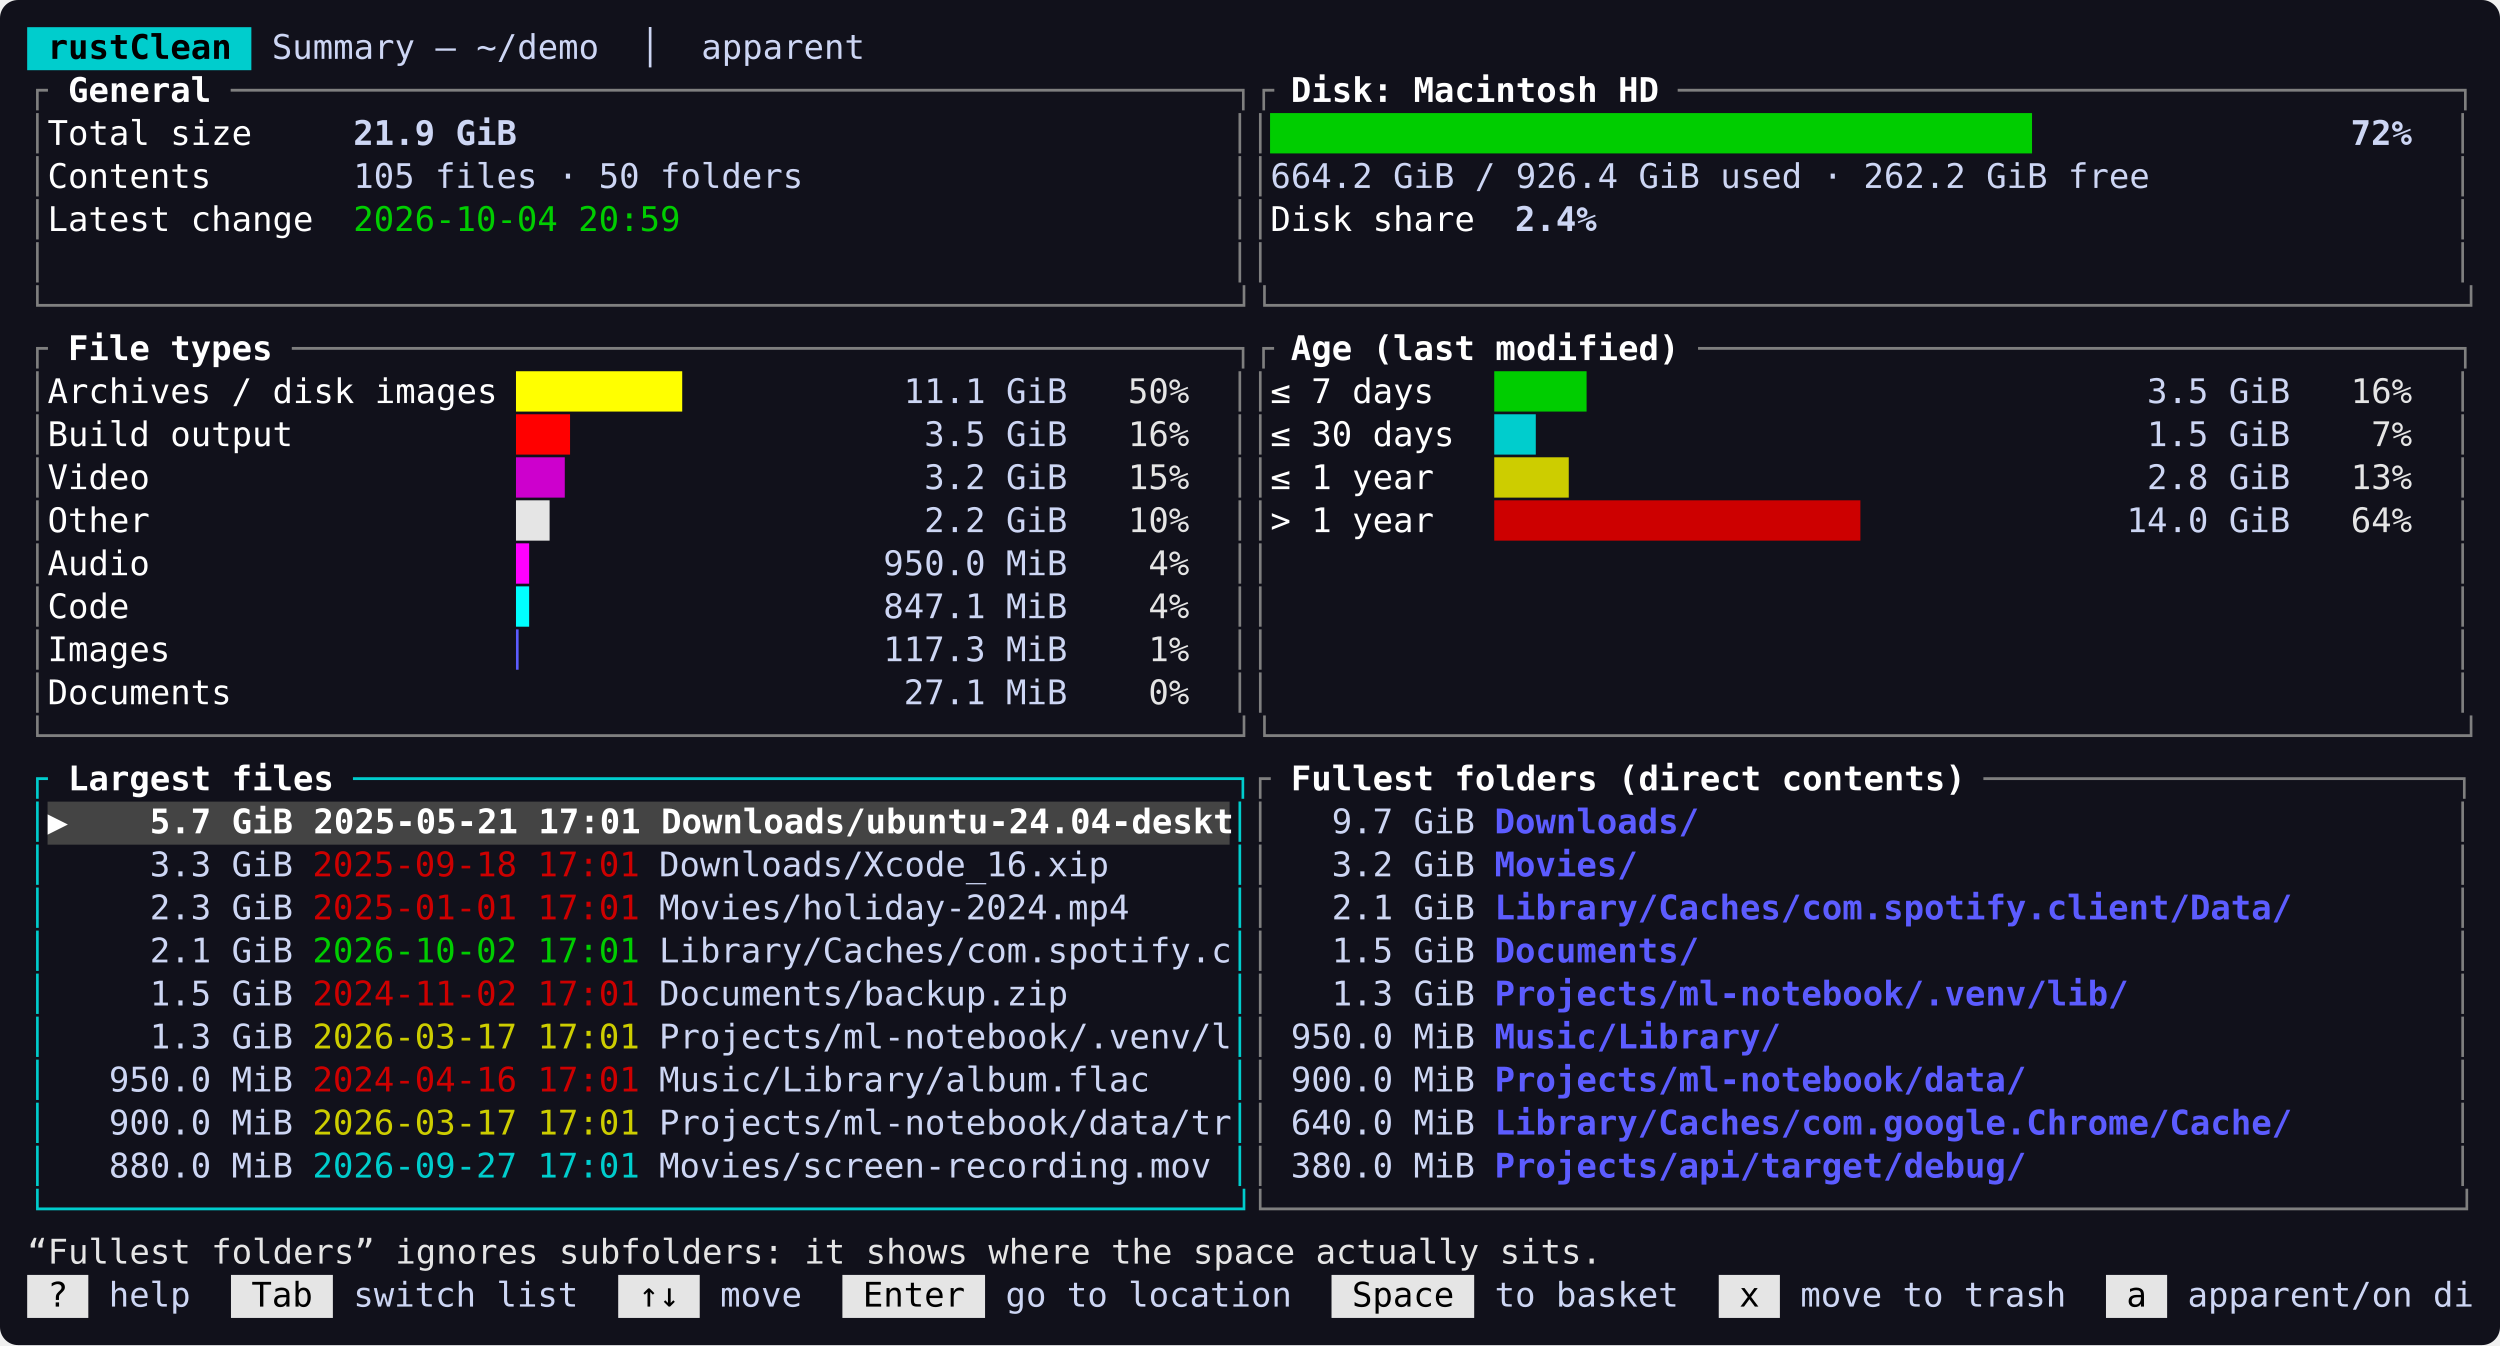
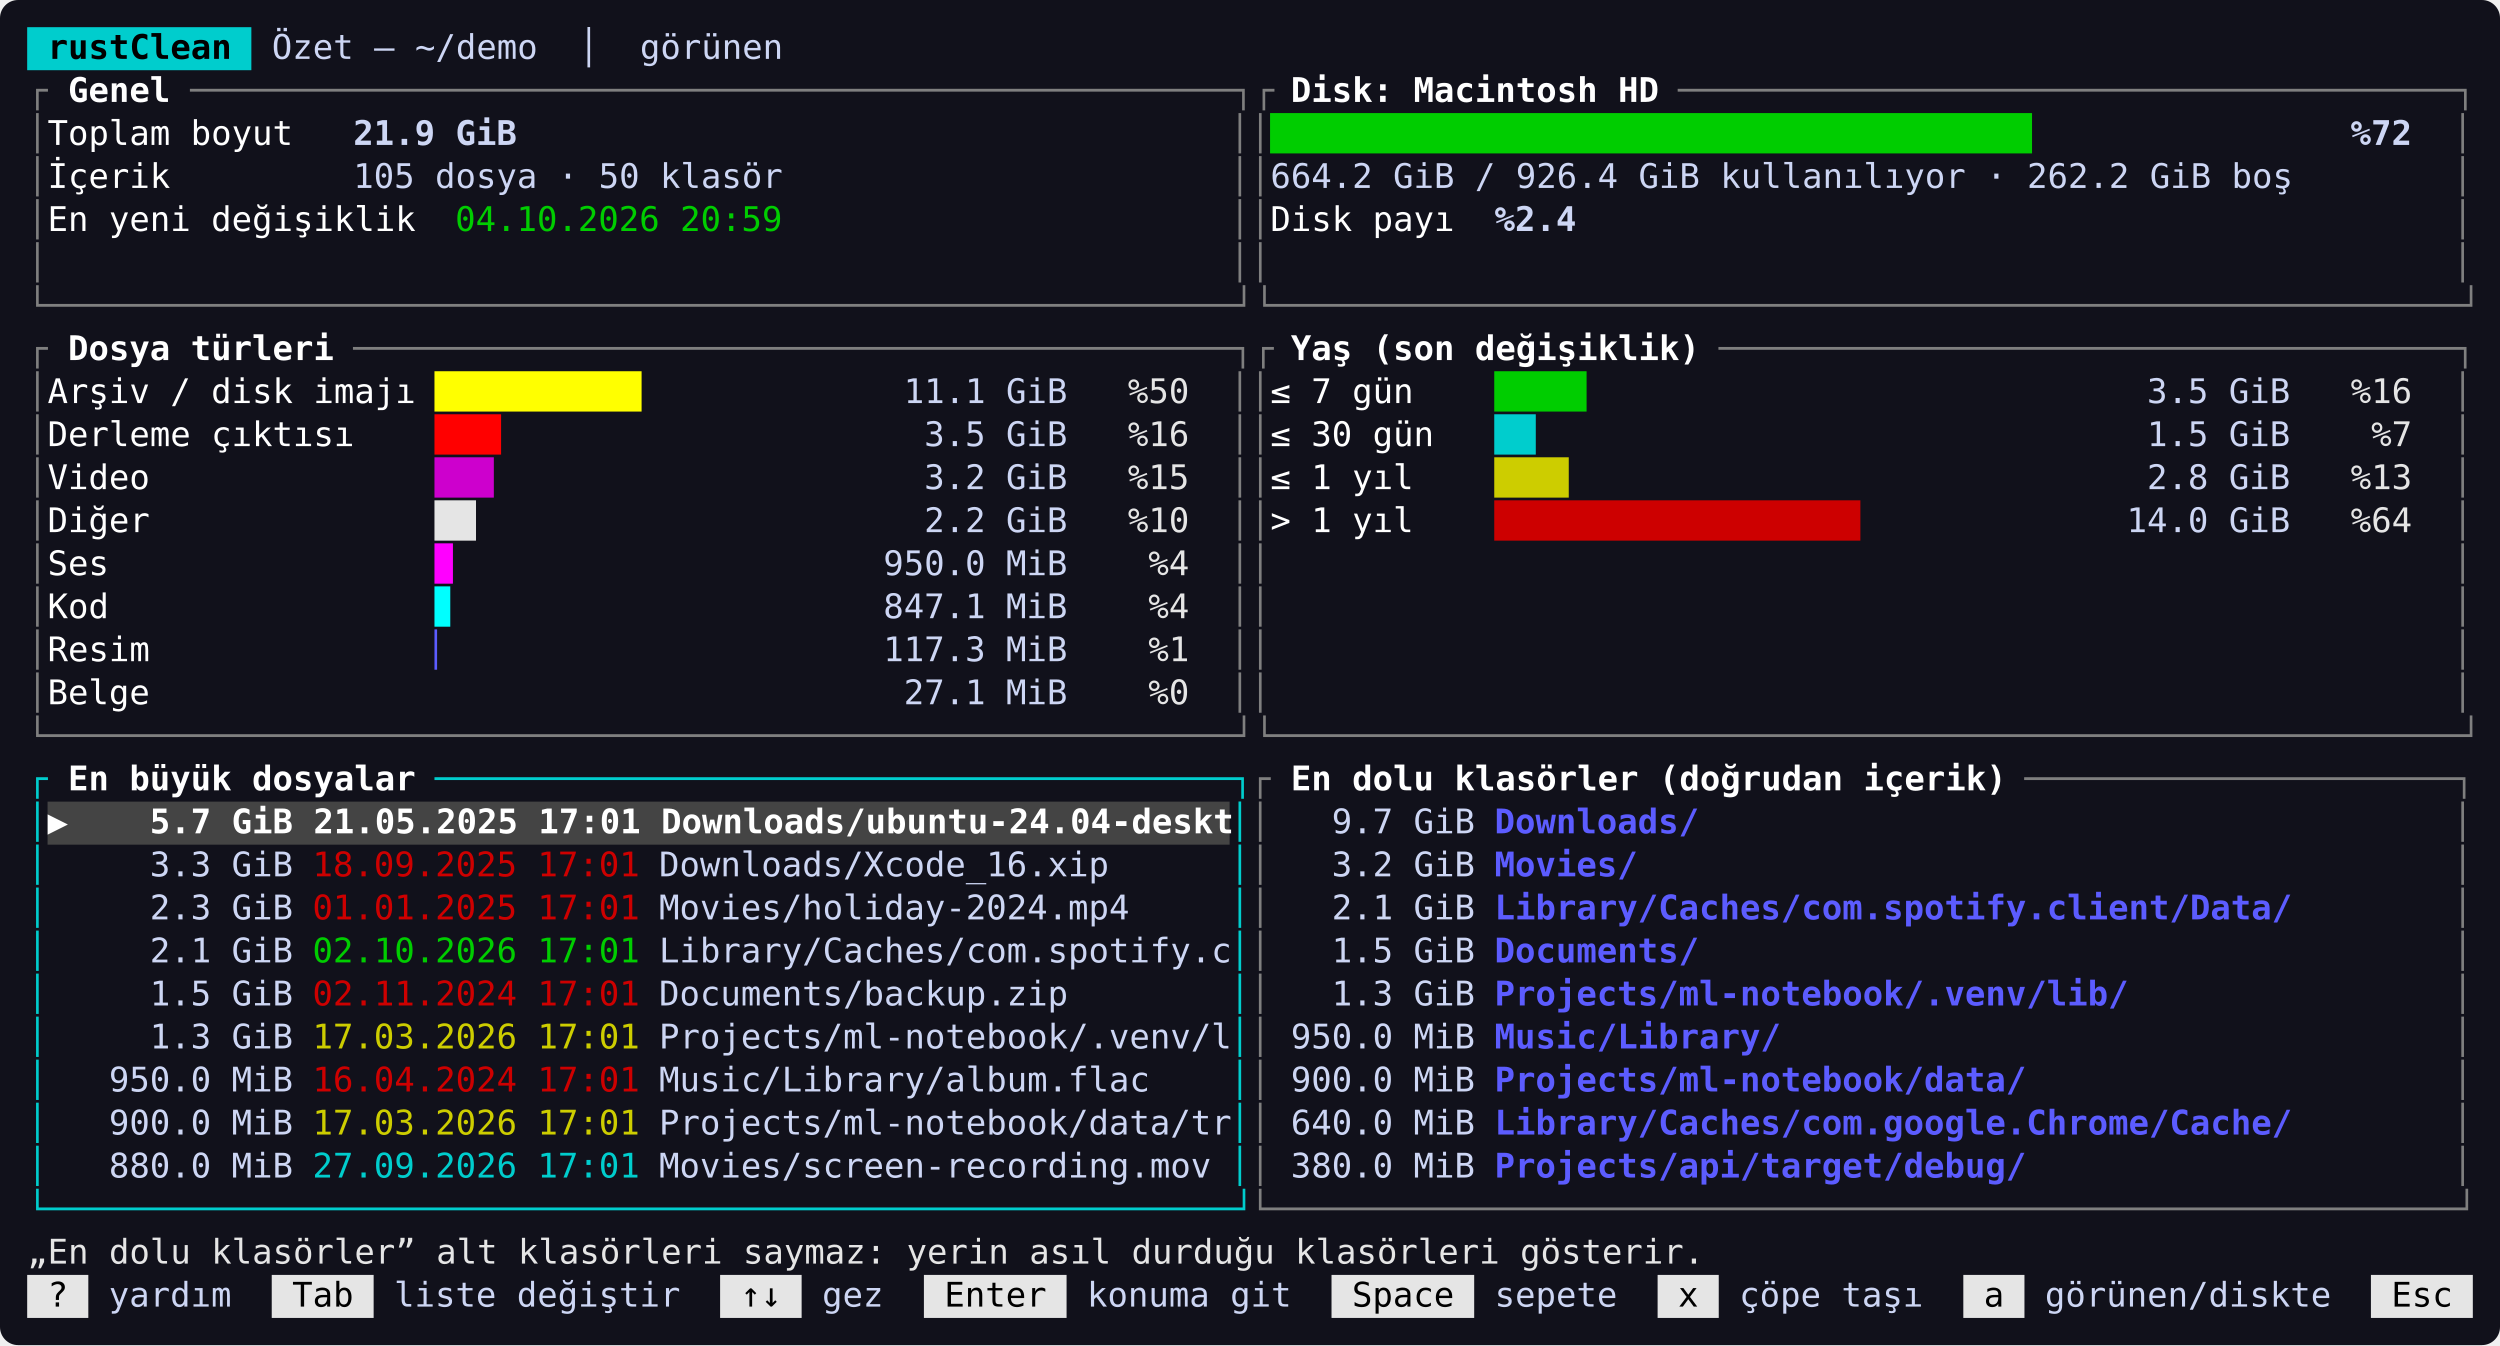
<svg xmlns="http://www.w3.org/2000/svg" width="1104" height="594" viewBox="0 0 1104 594">
  <rect width="100%" height="100%" rx="8" fill="#11111b" />
  <g transform="translate(12,12)" font-family="SFMono-Regular,Menlo,Consolas,monospace" font-size="15">
    <rect x="0.0" y="0.0" width="99.0" height="19.0" fill="#00cdcd" />
    <text x="0.0" y="14.0" fill="#000000" font-weight="bold" xml:space="preserve" textLength="99.0" lengthAdjust="spacingAndGlyphs"> rustClean </text>
-     <text x="99.0" y="14.0" fill="#cdd6f4" xml:space="preserve" textLength="981.0" lengthAdjust="spacingAndGlyphs"> Summary — ~/demo  │  apparent                                                                               </text>
+     <text x="99.0" y="14.0" fill="#cdd6f4" xml:space="preserve" textLength="981.0" lengthAdjust="spacingAndGlyphs"> Özet — ~/demo  │  görünen                                                                                   </text>
    <text x="0.0" y="33.0" fill="#7f7f7f" xml:space="preserve" textLength="9.0" lengthAdjust="spacingAndGlyphs">┌</text>
-     <text x="9.0" y="33.0" fill="#ffffff" font-weight="bold" xml:space="preserve" textLength="81.0" lengthAdjust="spacingAndGlyphs"> General </text>
-     <text x="90.0" y="33.0" fill="#7f7f7f" xml:space="preserve" textLength="459.0" lengthAdjust="spacingAndGlyphs">─────────────────────────────────────────────────┐┌</text>
+     <text x="9.0" y="33.0" fill="#ffffff" font-weight="bold" xml:space="preserve" textLength="63.0" lengthAdjust="spacingAndGlyphs"> Genel </text>
+     <text x="72.0" y="33.0" fill="#7f7f7f" xml:space="preserve" textLength="477.0" lengthAdjust="spacingAndGlyphs">───────────────────────────────────────────────────┐┌</text>
    <text x="549.0" y="33.0" fill="#ffffff" font-weight="bold" xml:space="preserve" textLength="180.0" lengthAdjust="spacingAndGlyphs"> Disk: Macintosh HD </text>
    <text x="729.0" y="33.0" fill="#7f7f7f" xml:space="preserve" textLength="351.0" lengthAdjust="spacingAndGlyphs">──────────────────────────────────────┐</text>
    <text x="0.0" y="52.0" fill="#7f7f7f" xml:space="preserve" textLength="9.0" lengthAdjust="spacingAndGlyphs">│</text>
-     <text x="9.0" y="52.0" fill="#ffffff" xml:space="preserve" textLength="135.0" lengthAdjust="spacingAndGlyphs">Total size     </text>
+     <text x="9.0" y="52.0" fill="#ffffff" xml:space="preserve" textLength="135.0" lengthAdjust="spacingAndGlyphs">Toplam boyut   </text>
    <text x="144.0" y="52.0" fill="#cdd6f4" font-weight="bold" xml:space="preserve" textLength="72.0" lengthAdjust="spacingAndGlyphs">21.9 GiB</text>
    <text x="531.0" y="52.0" fill="#7f7f7f" xml:space="preserve" textLength="18.0" lengthAdjust="spacingAndGlyphs">││</text>
    <text x="549.0" y="52.0" fill="#00cd00" xml:space="preserve" textLength="468.0" lengthAdjust="spacingAndGlyphs">█████████████████████████████████████▎              </text>
-     <text x="1017.0" y="52.0" fill="#cdd6f4" font-weight="bold" xml:space="preserve" textLength="36.0" lengthAdjust="spacingAndGlyphs"> 72%</text>
+     <text x="1017.0" y="52.0" fill="#cdd6f4" font-weight="bold" xml:space="preserve" textLength="36.0" lengthAdjust="spacingAndGlyphs"> %72</text>
    <text x="1071.0" y="52.0" fill="#7f7f7f" xml:space="preserve" textLength="9.0" lengthAdjust="spacingAndGlyphs">│</text>
    <text x="0.0" y="71.0" fill="#7f7f7f" xml:space="preserve" textLength="9.0" lengthAdjust="spacingAndGlyphs">│</text>
-     <text x="9.0" y="71.0" fill="#ffffff" xml:space="preserve" textLength="135.0" lengthAdjust="spacingAndGlyphs">Contents       </text>
-     <text x="144.0" y="71.0" fill="#cdd6f4" xml:space="preserve" textLength="387.0" lengthAdjust="spacingAndGlyphs">105 files · 50 folders                     </text>
+     <text x="9.0" y="71.0" fill="#ffffff" xml:space="preserve" textLength="135.0" lengthAdjust="spacingAndGlyphs">İçerik         </text>
+     <text x="144.0" y="71.0" fill="#cdd6f4" xml:space="preserve" textLength="387.0" lengthAdjust="spacingAndGlyphs">105 dosya · 50 klasör                      </text>
    <text x="531.0" y="71.0" fill="#7f7f7f" xml:space="preserve" textLength="18.0" lengthAdjust="spacingAndGlyphs">││</text>
-     <text x="549.0" y="71.0" fill="#cdd6f4" xml:space="preserve" textLength="522.0" lengthAdjust="spacingAndGlyphs">664.2 GiB / 926.4 GiB used · 262.2 GiB free               </text>
+     <text x="549.0" y="71.0" fill="#cdd6f4" xml:space="preserve" textLength="522.0" lengthAdjust="spacingAndGlyphs">664.2 GiB / 926.4 GiB kullanılıyor · 262.2 GiB boş        </text>
    <text x="1071.0" y="71.0" fill="#7f7f7f" xml:space="preserve" textLength="9.0" lengthAdjust="spacingAndGlyphs">│</text>
    <text x="0.0" y="90.0" fill="#7f7f7f" xml:space="preserve" textLength="9.0" lengthAdjust="spacingAndGlyphs">│</text>
-     <text x="9.0" y="90.0" fill="#ffffff" xml:space="preserve" textLength="135.0" lengthAdjust="spacingAndGlyphs">Latest change  </text>
-     <text x="144.0" y="90.0" fill="#00cd00" xml:space="preserve" textLength="144.0" lengthAdjust="spacingAndGlyphs">2026-10-04 20:59</text>
+     <text x="9.0" y="90.0" fill="#ffffff" xml:space="preserve" textLength="180.0" lengthAdjust="spacingAndGlyphs">En yeni değişiklik  </text>
+     <text x="189.0" y="90.0" fill="#00cd00" xml:space="preserve" textLength="144.0" lengthAdjust="spacingAndGlyphs">04.10.2026 20:59</text>
    <text x="531.0" y="90.0" fill="#7f7f7f" xml:space="preserve" textLength="18.0" lengthAdjust="spacingAndGlyphs">││</text>
-     <text x="549.0" y="90.0" fill="#ffffff" xml:space="preserve" textLength="108.0" lengthAdjust="spacingAndGlyphs">Disk share  </text>
-     <text x="657.0" y="90.0" fill="#cdd6f4" font-weight="bold" xml:space="preserve" textLength="36.0" lengthAdjust="spacingAndGlyphs">2.4%</text>
+     <text x="549.0" y="90.0" fill="#ffffff" xml:space="preserve" textLength="99.0" lengthAdjust="spacingAndGlyphs">Disk payı  </text>
+     <text x="648.0" y="90.0" fill="#cdd6f4" font-weight="bold" xml:space="preserve" textLength="36.0" lengthAdjust="spacingAndGlyphs">%2.4</text>
    <text x="1071.0" y="90.0" fill="#7f7f7f" xml:space="preserve" textLength="9.0" lengthAdjust="spacingAndGlyphs">│</text>
    <text x="0.0" y="109.0" fill="#7f7f7f" xml:space="preserve" textLength="9.0" lengthAdjust="spacingAndGlyphs">│</text>
    <text x="531.0" y="109.0" fill="#7f7f7f" xml:space="preserve" textLength="18.0" lengthAdjust="spacingAndGlyphs">││</text>
    <text x="1071.0" y="109.0" fill="#7f7f7f" xml:space="preserve" textLength="9.0" lengthAdjust="spacingAndGlyphs">│</text>
    <text x="0.0" y="128.0" fill="#7f7f7f" xml:space="preserve" textLength="1080.0" lengthAdjust="spacingAndGlyphs">└──────────────────────────────────────────────────────────┘└──────────────────────────────────────────────────────────┘</text>
    <text x="0.0" y="147.0" fill="#7f7f7f" xml:space="preserve" textLength="9.0" lengthAdjust="spacingAndGlyphs">┌</text>
-     <text x="9.0" y="147.0" fill="#ffffff" font-weight="bold" xml:space="preserve" textLength="108.0" lengthAdjust="spacingAndGlyphs"> File types </text>
-     <text x="117.0" y="147.0" fill="#7f7f7f" xml:space="preserve" textLength="432.0" lengthAdjust="spacingAndGlyphs">──────────────────────────────────────────────┐┌</text>
-     <text x="549.0" y="147.0" fill="#ffffff" font-weight="bold" xml:space="preserve" textLength="189.0" lengthAdjust="spacingAndGlyphs"> Age (last modified) </text>
-     <text x="738.0" y="147.0" fill="#7f7f7f" xml:space="preserve" textLength="342.0" lengthAdjust="spacingAndGlyphs">─────────────────────────────────────┐</text>
+     <text x="9.0" y="147.0" fill="#ffffff" font-weight="bold" xml:space="preserve" textLength="135.0" lengthAdjust="spacingAndGlyphs"> Dosya türleri </text>
+     <text x="144.0" y="147.0" fill="#7f7f7f" xml:space="preserve" textLength="405.0" lengthAdjust="spacingAndGlyphs">───────────────────────────────────────────┐┌</text>
+     <text x="549.0" y="147.0" fill="#ffffff" font-weight="bold" xml:space="preserve" textLength="198.0" lengthAdjust="spacingAndGlyphs"> Yaş (son değişiklik) </text>
+     <text x="747.0" y="147.0" fill="#7f7f7f" xml:space="preserve" textLength="333.0" lengthAdjust="spacingAndGlyphs">────────────────────────────────────┐</text>
    <text x="0.0" y="166.0" fill="#7f7f7f" xml:space="preserve" textLength="9.0" lengthAdjust="spacingAndGlyphs">│</text>
-     <text x="9.0" y="166.0" fill="#ffffff" xml:space="preserve" textLength="207.0" lengthAdjust="spacingAndGlyphs">Archives / disk images </text>
-     <text x="216.0" y="166.0" fill="#ffff00" xml:space="preserve" textLength="144.0" lengthAdjust="spacingAndGlyphs">████████▏       </text>
+     <text x="9.0" y="166.0" fill="#ffffff" xml:space="preserve" textLength="171.0" lengthAdjust="spacingAndGlyphs">Arşiv / disk imajı </text>
+     <text x="180.0" y="166.0" fill="#ffff00" xml:space="preserve" textLength="180.0" lengthAdjust="spacingAndGlyphs">██████████▏         </text>
    <text x="360.0" y="166.0" fill="#cdd6f4" xml:space="preserve" textLength="99.0" lengthAdjust="spacingAndGlyphs">   11.1 GiB</text>
-     <text x="459.0" y="166.0" fill="#e5e5e5" xml:space="preserve" textLength="54.0" lengthAdjust="spacingAndGlyphs">   50%</text>
+     <text x="459.0" y="166.0" fill="#e5e5e5" xml:space="preserve" textLength="54.0" lengthAdjust="spacingAndGlyphs">   %50</text>
    <text x="531.0" y="166.0" fill="#7f7f7f" xml:space="preserve" textLength="18.0" lengthAdjust="spacingAndGlyphs">││</text>
-     <text x="549.0" y="166.0" fill="#ffffff" xml:space="preserve" textLength="99.0" lengthAdjust="spacingAndGlyphs">≤ 7 days   </text>
+     <text x="549.0" y="166.0" fill="#ffffff" xml:space="preserve" textLength="99.0" lengthAdjust="spacingAndGlyphs">≤ 7 gün    </text>
    <text x="648.0" y="166.0" fill="#00cd00" xml:space="preserve" textLength="252.0" lengthAdjust="spacingAndGlyphs">████▌                       </text>
    <text x="900.0" y="166.0" fill="#cdd6f4" xml:space="preserve" textLength="99.0" lengthAdjust="spacingAndGlyphs">    3.5 GiB</text>
-     <text x="999.0" y="166.0" fill="#e5e5e5" xml:space="preserve" textLength="54.0" lengthAdjust="spacingAndGlyphs">   16%</text>
+     <text x="999.0" y="166.0" fill="#e5e5e5" xml:space="preserve" textLength="54.0" lengthAdjust="spacingAndGlyphs">   %16</text>
    <text x="1071.0" y="166.0" fill="#7f7f7f" xml:space="preserve" textLength="9.0" lengthAdjust="spacingAndGlyphs">│</text>
    <text x="0.0" y="185.0" fill="#7f7f7f" xml:space="preserve" textLength="9.0" lengthAdjust="spacingAndGlyphs">│</text>
-     <text x="9.0" y="185.0" fill="#ffffff" xml:space="preserve" textLength="207.0" lengthAdjust="spacingAndGlyphs">Build output           </text>
-     <text x="216.0" y="185.0" fill="#ff0000" xml:space="preserve" textLength="144.0" lengthAdjust="spacingAndGlyphs">██▋             </text>
+     <text x="9.0" y="185.0" fill="#ffffff" xml:space="preserve" textLength="171.0" lengthAdjust="spacingAndGlyphs">Derleme çıktısı    </text>
+     <text x="180.0" y="185.0" fill="#ff0000" xml:space="preserve" textLength="180.0" lengthAdjust="spacingAndGlyphs">███▎                </text>
    <text x="360.0" y="185.0" fill="#cdd6f4" xml:space="preserve" textLength="99.0" lengthAdjust="spacingAndGlyphs">    3.5 GiB</text>
-     <text x="459.0" y="185.0" fill="#e5e5e5" xml:space="preserve" textLength="54.0" lengthAdjust="spacingAndGlyphs">   16%</text>
+     <text x="459.0" y="185.0" fill="#e5e5e5" xml:space="preserve" textLength="54.0" lengthAdjust="spacingAndGlyphs">   %16</text>
    <text x="531.0" y="185.0" fill="#7f7f7f" xml:space="preserve" textLength="18.0" lengthAdjust="spacingAndGlyphs">││</text>
-     <text x="549.0" y="185.0" fill="#ffffff" xml:space="preserve" textLength="99.0" lengthAdjust="spacingAndGlyphs">≤ 30 days  </text>
+     <text x="549.0" y="185.0" fill="#ffffff" xml:space="preserve" textLength="99.0" lengthAdjust="spacingAndGlyphs">≤ 30 gün   </text>
    <text x="648.0" y="185.0" fill="#00cdcd" xml:space="preserve" textLength="252.0" lengthAdjust="spacingAndGlyphs">██                          </text>
    <text x="900.0" y="185.0" fill="#cdd6f4" xml:space="preserve" textLength="99.0" lengthAdjust="spacingAndGlyphs">    1.5 GiB</text>
-     <text x="999.0" y="185.0" fill="#e5e5e5" xml:space="preserve" textLength="54.0" lengthAdjust="spacingAndGlyphs">    7%</text>
+     <text x="999.0" y="185.0" fill="#e5e5e5" xml:space="preserve" textLength="54.0" lengthAdjust="spacingAndGlyphs">    %7</text>
    <text x="1071.0" y="185.0" fill="#7f7f7f" xml:space="preserve" textLength="9.0" lengthAdjust="spacingAndGlyphs">│</text>
    <text x="0.0" y="204.0" fill="#7f7f7f" xml:space="preserve" textLength="9.0" lengthAdjust="spacingAndGlyphs">│</text>
-     <text x="9.0" y="204.0" fill="#ffffff" xml:space="preserve" textLength="207.0" lengthAdjust="spacingAndGlyphs">Video                  </text>
-     <text x="216.0" y="204.0" fill="#cd00cd" xml:space="preserve" textLength="144.0" lengthAdjust="spacingAndGlyphs">██▍             </text>
+     <text x="9.0" y="204.0" fill="#ffffff" xml:space="preserve" textLength="171.0" lengthAdjust="spacingAndGlyphs">Video              </text>
+     <text x="180.0" y="204.0" fill="#cd00cd" xml:space="preserve" textLength="180.0" lengthAdjust="spacingAndGlyphs">██▉                 </text>
    <text x="360.0" y="204.0" fill="#cdd6f4" xml:space="preserve" textLength="99.0" lengthAdjust="spacingAndGlyphs">    3.2 GiB</text>
-     <text x="459.0" y="204.0" fill="#e5e5e5" xml:space="preserve" textLength="54.0" lengthAdjust="spacingAndGlyphs">   15%</text>
+     <text x="459.0" y="204.0" fill="#e5e5e5" xml:space="preserve" textLength="54.0" lengthAdjust="spacingAndGlyphs">   %15</text>
    <text x="531.0" y="204.0" fill="#7f7f7f" xml:space="preserve" textLength="18.0" lengthAdjust="spacingAndGlyphs">││</text>
-     <text x="549.0" y="204.0" fill="#ffffff" xml:space="preserve" textLength="99.0" lengthAdjust="spacingAndGlyphs">≤ 1 year   </text>
+     <text x="549.0" y="204.0" fill="#ffffff" xml:space="preserve" textLength="99.0" lengthAdjust="spacingAndGlyphs">≤ 1 yıl    </text>
    <text x="648.0" y="204.0" fill="#cdcd00" xml:space="preserve" textLength="252.0" lengthAdjust="spacingAndGlyphs">███▋                        </text>
    <text x="900.0" y="204.0" fill="#cdd6f4" xml:space="preserve" textLength="99.0" lengthAdjust="spacingAndGlyphs">    2.8 GiB</text>
-     <text x="999.0" y="204.0" fill="#e5e5e5" xml:space="preserve" textLength="54.0" lengthAdjust="spacingAndGlyphs">   13%</text>
+     <text x="999.0" y="204.0" fill="#e5e5e5" xml:space="preserve" textLength="54.0" lengthAdjust="spacingAndGlyphs">   %13</text>
    <text x="1071.0" y="204.0" fill="#7f7f7f" xml:space="preserve" textLength="9.0" lengthAdjust="spacingAndGlyphs">│</text>
    <text x="0.0" y="223.0" fill="#7f7f7f" xml:space="preserve" textLength="9.0" lengthAdjust="spacingAndGlyphs">│</text>
-     <text x="9.0" y="223.0" fill="#ffffff" xml:space="preserve" textLength="207.0" lengthAdjust="spacingAndGlyphs">Other                  </text>
-     <text x="216.0" y="223.0" fill="#e5e5e5" xml:space="preserve" textLength="144.0" lengthAdjust="spacingAndGlyphs">█▋              </text>
+     <text x="9.0" y="223.0" fill="#ffffff" xml:space="preserve" textLength="171.0" lengthAdjust="spacingAndGlyphs">Diğer              </text>
+     <text x="180.0" y="223.0" fill="#e5e5e5" xml:space="preserve" textLength="180.0" lengthAdjust="spacingAndGlyphs">██                  </text>
    <text x="360.0" y="223.0" fill="#cdd6f4" xml:space="preserve" textLength="99.0" lengthAdjust="spacingAndGlyphs">    2.2 GiB</text>
-     <text x="459.0" y="223.0" fill="#e5e5e5" xml:space="preserve" textLength="54.0" lengthAdjust="spacingAndGlyphs">   10%</text>
+     <text x="459.0" y="223.0" fill="#e5e5e5" xml:space="preserve" textLength="54.0" lengthAdjust="spacingAndGlyphs">   %10</text>
    <text x="531.0" y="223.0" fill="#7f7f7f" xml:space="preserve" textLength="18.0" lengthAdjust="spacingAndGlyphs">││</text>
-     <text x="549.0" y="223.0" fill="#ffffff" xml:space="preserve" textLength="99.0" lengthAdjust="spacingAndGlyphs">&gt; 1 year   </text>
+     <text x="549.0" y="223.0" fill="#ffffff" xml:space="preserve" textLength="99.0" lengthAdjust="spacingAndGlyphs">&gt; 1 yıl    </text>
    <text x="648.0" y="223.0" fill="#cd0000" xml:space="preserve" textLength="252.0" lengthAdjust="spacingAndGlyphs">█████████████████▉          </text>
    <text x="900.0" y="223.0" fill="#cdd6f4" xml:space="preserve" textLength="99.0" lengthAdjust="spacingAndGlyphs">   14.0 GiB</text>
-     <text x="999.0" y="223.0" fill="#e5e5e5" xml:space="preserve" textLength="54.0" lengthAdjust="spacingAndGlyphs">   64%</text>
+     <text x="999.0" y="223.0" fill="#e5e5e5" xml:space="preserve" textLength="54.0" lengthAdjust="spacingAndGlyphs">   %64</text>
    <text x="1071.0" y="223.0" fill="#7f7f7f" xml:space="preserve" textLength="9.0" lengthAdjust="spacingAndGlyphs">│</text>
    <text x="0.0" y="242.0" fill="#7f7f7f" xml:space="preserve" textLength="9.0" lengthAdjust="spacingAndGlyphs">│</text>
-     <text x="9.0" y="242.0" fill="#ffffff" xml:space="preserve" textLength="207.0" lengthAdjust="spacingAndGlyphs">Audio                  </text>
-     <text x="216.0" y="242.0" fill="#ff00ff" xml:space="preserve" textLength="144.0" lengthAdjust="spacingAndGlyphs">▋               </text>
+     <text x="9.0" y="242.0" fill="#ffffff" xml:space="preserve" textLength="171.0" lengthAdjust="spacingAndGlyphs">Ses                </text>
+     <text x="180.0" y="242.0" fill="#ff00ff" xml:space="preserve" textLength="180.0" lengthAdjust="spacingAndGlyphs">▉                   </text>
    <text x="360.0" y="242.0" fill="#cdd6f4" xml:space="preserve" textLength="99.0" lengthAdjust="spacingAndGlyphs">  950.0 MiB</text>
-     <text x="459.0" y="242.0" fill="#e5e5e5" xml:space="preserve" textLength="54.0" lengthAdjust="spacingAndGlyphs">    4%</text>
+     <text x="459.0" y="242.0" fill="#e5e5e5" xml:space="preserve" textLength="54.0" lengthAdjust="spacingAndGlyphs">    %4</text>
    <text x="531.0" y="242.0" fill="#7f7f7f" xml:space="preserve" textLength="18.0" lengthAdjust="spacingAndGlyphs">││</text>
    <text x="1071.0" y="242.0" fill="#7f7f7f" xml:space="preserve" textLength="9.0" lengthAdjust="spacingAndGlyphs">│</text>
    <text x="0.0" y="261.0" fill="#7f7f7f" xml:space="preserve" textLength="9.0" lengthAdjust="spacingAndGlyphs">│</text>
-     <text x="9.0" y="261.0" fill="#ffffff" xml:space="preserve" textLength="207.0" lengthAdjust="spacingAndGlyphs">Code                   </text>
-     <text x="216.0" y="261.0" fill="#00ffff" xml:space="preserve" textLength="144.0" lengthAdjust="spacingAndGlyphs">▋               </text>
+     <text x="9.0" y="261.0" fill="#ffffff" xml:space="preserve" textLength="171.0" lengthAdjust="spacingAndGlyphs">Kod                </text>
+     <text x="180.0" y="261.0" fill="#00ffff" xml:space="preserve" textLength="180.0" lengthAdjust="spacingAndGlyphs">▊                   </text>
    <text x="360.0" y="261.0" fill="#cdd6f4" xml:space="preserve" textLength="99.0" lengthAdjust="spacingAndGlyphs">  847.1 MiB</text>
-     <text x="459.0" y="261.0" fill="#e5e5e5" xml:space="preserve" textLength="54.0" lengthAdjust="spacingAndGlyphs">    4%</text>
+     <text x="459.0" y="261.0" fill="#e5e5e5" xml:space="preserve" textLength="54.0" lengthAdjust="spacingAndGlyphs">    %4</text>
    <text x="531.0" y="261.0" fill="#7f7f7f" xml:space="preserve" textLength="18.0" lengthAdjust="spacingAndGlyphs">││</text>
    <text x="1071.0" y="261.0" fill="#7f7f7f" xml:space="preserve" textLength="9.0" lengthAdjust="spacingAndGlyphs">│</text>
    <text x="0.0" y="280.0" fill="#7f7f7f" xml:space="preserve" textLength="9.0" lengthAdjust="spacingAndGlyphs">│</text>
-     <text x="9.0" y="280.0" fill="#ffffff" xml:space="preserve" textLength="207.0" lengthAdjust="spacingAndGlyphs">Images                 </text>
-     <text x="216.0" y="280.0" fill="#5c5cff" xml:space="preserve" textLength="144.0" lengthAdjust="spacingAndGlyphs">▏               </text>
+     <text x="9.0" y="280.0" fill="#ffffff" xml:space="preserve" textLength="171.0" lengthAdjust="spacingAndGlyphs">Resim              </text>
+     <text x="180.0" y="280.0" fill="#5c5cff" xml:space="preserve" textLength="180.0" lengthAdjust="spacingAndGlyphs">▏                   </text>
    <text x="360.0" y="280.0" fill="#cdd6f4" xml:space="preserve" textLength="99.0" lengthAdjust="spacingAndGlyphs">  117.3 MiB</text>
-     <text x="459.0" y="280.0" fill="#e5e5e5" xml:space="preserve" textLength="54.0" lengthAdjust="spacingAndGlyphs">    1%</text>
+     <text x="459.0" y="280.0" fill="#e5e5e5" xml:space="preserve" textLength="54.0" lengthAdjust="spacingAndGlyphs">    %1</text>
    <text x="531.0" y="280.0" fill="#7f7f7f" xml:space="preserve" textLength="18.0" lengthAdjust="spacingAndGlyphs">││</text>
    <text x="1071.0" y="280.0" fill="#7f7f7f" xml:space="preserve" textLength="9.0" lengthAdjust="spacingAndGlyphs">│</text>
    <text x="0.0" y="299.0" fill="#7f7f7f" xml:space="preserve" textLength="9.0" lengthAdjust="spacingAndGlyphs">│</text>
-     <text x="9.0" y="299.0" fill="#ffffff" xml:space="preserve" textLength="207.0" lengthAdjust="spacingAndGlyphs">Documents              </text>
+     <text x="9.0" y="299.0" fill="#ffffff" xml:space="preserve" textLength="171.0" lengthAdjust="spacingAndGlyphs">Belge              </text>
    <text x="360.0" y="299.0" fill="#cdd6f4" xml:space="preserve" textLength="99.0" lengthAdjust="spacingAndGlyphs">   27.1 MiB</text>
-     <text x="459.0" y="299.0" fill="#e5e5e5" xml:space="preserve" textLength="54.0" lengthAdjust="spacingAndGlyphs">    0%</text>
+     <text x="459.0" y="299.0" fill="#e5e5e5" xml:space="preserve" textLength="54.0" lengthAdjust="spacingAndGlyphs">    %0</text>
    <text x="531.0" y="299.0" fill="#7f7f7f" xml:space="preserve" textLength="18.0" lengthAdjust="spacingAndGlyphs">││</text>
    <text x="1071.0" y="299.0" fill="#7f7f7f" xml:space="preserve" textLength="9.0" lengthAdjust="spacingAndGlyphs">│</text>
    <text x="0.0" y="318.0" fill="#7f7f7f" xml:space="preserve" textLength="1080.0" lengthAdjust="spacingAndGlyphs">└──────────────────────────────────────────────────────────┘└──────────────────────────────────────────────────────────┘</text>
    <text x="0.0" y="337.0" fill="#00cdcd" xml:space="preserve" textLength="9.0" lengthAdjust="spacingAndGlyphs">┌</text>
-     <text x="9.0" y="337.0" fill="#ffffff" font-weight="bold" xml:space="preserve" textLength="135.0" lengthAdjust="spacingAndGlyphs"> Largest files </text>
-     <text x="144.0" y="337.0" fill="#00cdcd" xml:space="preserve" textLength="396.0" lengthAdjust="spacingAndGlyphs">───────────────────────────────────────────┐</text>
+     <text x="9.0" y="337.0" fill="#ffffff" font-weight="bold" xml:space="preserve" textLength="171.0" lengthAdjust="spacingAndGlyphs"> En büyük dosyalar </text>
+     <text x="180.0" y="337.0" fill="#00cdcd" xml:space="preserve" textLength="360.0" lengthAdjust="spacingAndGlyphs">───────────────────────────────────────┐</text>
    <text x="540.0" y="337.0" fill="#7f7f7f" xml:space="preserve" textLength="9.0" lengthAdjust="spacingAndGlyphs">┌</text>
-     <text x="549.0" y="337.0" fill="#ffffff" font-weight="bold" xml:space="preserve" textLength="315.0" lengthAdjust="spacingAndGlyphs"> Fullest folders (direct contents) </text>
-     <text x="864.0" y="337.0" fill="#7f7f7f" xml:space="preserve" textLength="216.0" lengthAdjust="spacingAndGlyphs">───────────────────────┐</text>
+     <text x="549.0" y="337.0" fill="#ffffff" font-weight="bold" xml:space="preserve" textLength="333.0" lengthAdjust="spacingAndGlyphs"> En dolu klasörler (doğrudan içerik) </text>
+     <text x="882.0" y="337.0" fill="#7f7f7f" xml:space="preserve" textLength="198.0" lengthAdjust="spacingAndGlyphs">─────────────────────┐</text>
    <text x="0.0" y="356.0" fill="#00cdcd" xml:space="preserve" textLength="9.0" lengthAdjust="spacingAndGlyphs">│</text>
    <rect x="9.0" y="342.0" width="522.0" height="19.0" fill="#444444" />
-     <text x="9.0" y="356.0" fill="#ffffff" font-weight="bold" xml:space="preserve" textLength="522.0" lengthAdjust="spacingAndGlyphs">▶    5.7 GiB 2025-05-21 17:01 Downloads/ubuntu-24.04-deskt</text>
+     <text x="9.0" y="356.0" fill="#ffffff" font-weight="bold" xml:space="preserve" textLength="522.0" lengthAdjust="spacingAndGlyphs">▶    5.7 GiB 21.05.2025 17:01 Downloads/ubuntu-24.04-deskt</text>
    <text x="531.0" y="356.0" fill="#00cdcd" xml:space="preserve" textLength="9.0" lengthAdjust="spacingAndGlyphs">│</text>
    <text x="540.0" y="356.0" fill="#7f7f7f" xml:space="preserve" textLength="9.0" lengthAdjust="spacingAndGlyphs">│</text>
    <text x="549.0" y="356.0" fill="#cdd6f4" xml:space="preserve" textLength="99.0" lengthAdjust="spacingAndGlyphs">   9.7 GiB </text>
    <text x="648.0" y="356.0" fill="#5c5cff" font-weight="bold" xml:space="preserve" textLength="90.0" lengthAdjust="spacingAndGlyphs">Downloads/</text>
    <text x="1071.0" y="356.0" fill="#7f7f7f" xml:space="preserve" textLength="9.0" lengthAdjust="spacingAndGlyphs">│</text>
    <text x="0.0" y="375.0" fill="#00cdcd" xml:space="preserve" textLength="9.0" lengthAdjust="spacingAndGlyphs">│</text>
    <text x="9.0" y="375.0" fill="#cdd6f4" xml:space="preserve" textLength="117.0" lengthAdjust="spacingAndGlyphs">     3.3 GiB </text>
-     <text x="126.0" y="375.0" fill="#cd0000" xml:space="preserve" textLength="144.0" lengthAdjust="spacingAndGlyphs">2025-09-18 17:01</text>
+     <text x="126.0" y="375.0" fill="#cd0000" xml:space="preserve" textLength="144.0" lengthAdjust="spacingAndGlyphs">18.09.2025 17:01</text>
    <text x="270.0" y="375.0" fill="#cdd6f4" xml:space="preserve" textLength="261.0" lengthAdjust="spacingAndGlyphs"> Downloads/Xcode_16.xip      </text>
    <text x="531.0" y="375.0" fill="#00cdcd" xml:space="preserve" textLength="9.0" lengthAdjust="spacingAndGlyphs">│</text>
    <text x="540.0" y="375.0" fill="#7f7f7f" xml:space="preserve" textLength="9.0" lengthAdjust="spacingAndGlyphs">│</text>
    <text x="549.0" y="375.0" fill="#cdd6f4" xml:space="preserve" textLength="99.0" lengthAdjust="spacingAndGlyphs">   3.2 GiB </text>
    <text x="648.0" y="375.0" fill="#5c5cff" font-weight="bold" xml:space="preserve" textLength="63.0" lengthAdjust="spacingAndGlyphs">Movies/</text>
    <text x="1071.0" y="375.0" fill="#7f7f7f" xml:space="preserve" textLength="9.0" lengthAdjust="spacingAndGlyphs">│</text>
    <text x="0.0" y="394.0" fill="#00cdcd" xml:space="preserve" textLength="9.0" lengthAdjust="spacingAndGlyphs">│</text>
    <text x="9.0" y="394.0" fill="#cdd6f4" xml:space="preserve" textLength="117.0" lengthAdjust="spacingAndGlyphs">     2.3 GiB </text>
-     <text x="126.0" y="394.0" fill="#cd0000" xml:space="preserve" textLength="144.0" lengthAdjust="spacingAndGlyphs">2025-01-01 17:01</text>
+     <text x="126.0" y="394.0" fill="#cd0000" xml:space="preserve" textLength="144.0" lengthAdjust="spacingAndGlyphs">01.01.2025 17:01</text>
    <text x="270.0" y="394.0" fill="#cdd6f4" xml:space="preserve" textLength="261.0" lengthAdjust="spacingAndGlyphs"> Movies/holiday-2024.mp4     </text>
    <text x="531.0" y="394.0" fill="#00cdcd" xml:space="preserve" textLength="9.0" lengthAdjust="spacingAndGlyphs">│</text>
    <text x="540.0" y="394.0" fill="#7f7f7f" xml:space="preserve" textLength="9.0" lengthAdjust="spacingAndGlyphs">│</text>
    <text x="549.0" y="394.0" fill="#cdd6f4" xml:space="preserve" textLength="99.0" lengthAdjust="spacingAndGlyphs">   2.1 GiB </text>
    <text x="648.0" y="394.0" fill="#5c5cff" font-weight="bold" xml:space="preserve" textLength="351.0" lengthAdjust="spacingAndGlyphs">Library/Caches/com.spotify.client/Data/</text>
    <text x="1071.0" y="394.0" fill="#7f7f7f" xml:space="preserve" textLength="9.0" lengthAdjust="spacingAndGlyphs">│</text>
    <text x="0.0" y="413.0" fill="#00cdcd" xml:space="preserve" textLength="9.0" lengthAdjust="spacingAndGlyphs">│</text>
    <text x="9.0" y="413.0" fill="#cdd6f4" xml:space="preserve" textLength="117.0" lengthAdjust="spacingAndGlyphs">     2.1 GiB </text>
-     <text x="126.0" y="413.0" fill="#00cd00" xml:space="preserve" textLength="144.0" lengthAdjust="spacingAndGlyphs">2026-10-02 17:01</text>
+     <text x="126.0" y="413.0" fill="#00cd00" xml:space="preserve" textLength="144.0" lengthAdjust="spacingAndGlyphs">02.10.2026 17:01</text>
    <text x="270.0" y="413.0" fill="#cdd6f4" xml:space="preserve" textLength="261.0" lengthAdjust="spacingAndGlyphs"> Library/Caches/com.spotify.c</text>
    <text x="531.0" y="413.0" fill="#00cdcd" xml:space="preserve" textLength="9.0" lengthAdjust="spacingAndGlyphs">│</text>
    <text x="540.0" y="413.0" fill="#7f7f7f" xml:space="preserve" textLength="9.0" lengthAdjust="spacingAndGlyphs">│</text>
    <text x="549.0" y="413.0" fill="#cdd6f4" xml:space="preserve" textLength="99.0" lengthAdjust="spacingAndGlyphs">   1.5 GiB </text>
    <text x="648.0" y="413.0" fill="#5c5cff" font-weight="bold" xml:space="preserve" textLength="90.0" lengthAdjust="spacingAndGlyphs">Documents/</text>
    <text x="1071.0" y="413.0" fill="#7f7f7f" xml:space="preserve" textLength="9.0" lengthAdjust="spacingAndGlyphs">│</text>
    <text x="0.0" y="432.0" fill="#00cdcd" xml:space="preserve" textLength="9.0" lengthAdjust="spacingAndGlyphs">│</text>
    <text x="9.0" y="432.0" fill="#cdd6f4" xml:space="preserve" textLength="117.0" lengthAdjust="spacingAndGlyphs">     1.5 GiB </text>
-     <text x="126.0" y="432.0" fill="#cd0000" xml:space="preserve" textLength="144.0" lengthAdjust="spacingAndGlyphs">2024-11-02 17:01</text>
+     <text x="126.0" y="432.0" fill="#cd0000" xml:space="preserve" textLength="144.0" lengthAdjust="spacingAndGlyphs">02.11.2024 17:01</text>
    <text x="270.0" y="432.0" fill="#cdd6f4" xml:space="preserve" textLength="261.0" lengthAdjust="spacingAndGlyphs"> Documents/backup.zip        </text>
    <text x="531.0" y="432.0" fill="#00cdcd" xml:space="preserve" textLength="9.0" lengthAdjust="spacingAndGlyphs">│</text>
    <text x="540.0" y="432.0" fill="#7f7f7f" xml:space="preserve" textLength="9.0" lengthAdjust="spacingAndGlyphs">│</text>
    <text x="549.0" y="432.0" fill="#cdd6f4" xml:space="preserve" textLength="99.0" lengthAdjust="spacingAndGlyphs">   1.3 GiB </text>
    <text x="648.0" y="432.0" fill="#5c5cff" font-weight="bold" xml:space="preserve" textLength="279.0" lengthAdjust="spacingAndGlyphs">Projects/ml-notebook/.venv/lib/</text>
    <text x="1071.0" y="432.0" fill="#7f7f7f" xml:space="preserve" textLength="9.0" lengthAdjust="spacingAndGlyphs">│</text>
    <text x="0.0" y="451.0" fill="#00cdcd" xml:space="preserve" textLength="9.0" lengthAdjust="spacingAndGlyphs">│</text>
    <text x="9.0" y="451.0" fill="#cdd6f4" xml:space="preserve" textLength="117.0" lengthAdjust="spacingAndGlyphs">     1.3 GiB </text>
-     <text x="126.0" y="451.0" fill="#cdcd00" xml:space="preserve" textLength="144.0" lengthAdjust="spacingAndGlyphs">2026-03-17 17:01</text>
+     <text x="126.0" y="451.0" fill="#cdcd00" xml:space="preserve" textLength="144.0" lengthAdjust="spacingAndGlyphs">17.03.2026 17:01</text>
    <text x="270.0" y="451.0" fill="#cdd6f4" xml:space="preserve" textLength="261.0" lengthAdjust="spacingAndGlyphs"> Projects/ml-notebook/.venv/l</text>
    <text x="531.0" y="451.0" fill="#00cdcd" xml:space="preserve" textLength="9.0" lengthAdjust="spacingAndGlyphs">│</text>
    <text x="540.0" y="451.0" fill="#7f7f7f" xml:space="preserve" textLength="9.0" lengthAdjust="spacingAndGlyphs">│</text>
    <text x="549.0" y="451.0" fill="#cdd6f4" xml:space="preserve" textLength="99.0" lengthAdjust="spacingAndGlyphs"> 950.0 MiB </text>
    <text x="648.0" y="451.0" fill="#5c5cff" font-weight="bold" xml:space="preserve" textLength="126.0" lengthAdjust="spacingAndGlyphs">Music/Library/</text>
    <text x="1071.0" y="451.0" fill="#7f7f7f" xml:space="preserve" textLength="9.0" lengthAdjust="spacingAndGlyphs">│</text>
    <text x="0.0" y="470.0" fill="#00cdcd" xml:space="preserve" textLength="9.0" lengthAdjust="spacingAndGlyphs">│</text>
    <text x="9.0" y="470.0" fill="#cdd6f4" xml:space="preserve" textLength="117.0" lengthAdjust="spacingAndGlyphs">   950.0 MiB </text>
-     <text x="126.0" y="470.0" fill="#cd0000" xml:space="preserve" textLength="144.0" lengthAdjust="spacingAndGlyphs">2024-04-16 17:01</text>
+     <text x="126.0" y="470.0" fill="#cd0000" xml:space="preserve" textLength="144.0" lengthAdjust="spacingAndGlyphs">16.04.2024 17:01</text>
    <text x="270.0" y="470.0" fill="#cdd6f4" xml:space="preserve" textLength="261.0" lengthAdjust="spacingAndGlyphs"> Music/Library/album.flac    </text>
    <text x="531.0" y="470.0" fill="#00cdcd" xml:space="preserve" textLength="9.0" lengthAdjust="spacingAndGlyphs">│</text>
    <text x="540.0" y="470.0" fill="#7f7f7f" xml:space="preserve" textLength="9.0" lengthAdjust="spacingAndGlyphs">│</text>
    <text x="549.0" y="470.0" fill="#cdd6f4" xml:space="preserve" textLength="99.0" lengthAdjust="spacingAndGlyphs"> 900.0 MiB </text>
    <text x="648.0" y="470.0" fill="#5c5cff" font-weight="bold" xml:space="preserve" textLength="234.0" lengthAdjust="spacingAndGlyphs">Projects/ml-notebook/data/</text>
    <text x="1071.0" y="470.0" fill="#7f7f7f" xml:space="preserve" textLength="9.0" lengthAdjust="spacingAndGlyphs">│</text>
    <text x="0.0" y="489.0" fill="#00cdcd" xml:space="preserve" textLength="9.0" lengthAdjust="spacingAndGlyphs">│</text>
    <text x="9.0" y="489.0" fill="#cdd6f4" xml:space="preserve" textLength="117.0" lengthAdjust="spacingAndGlyphs">   900.0 MiB </text>
-     <text x="126.0" y="489.0" fill="#cdcd00" xml:space="preserve" textLength="144.0" lengthAdjust="spacingAndGlyphs">2026-03-17 17:01</text>
+     <text x="126.0" y="489.0" fill="#cdcd00" xml:space="preserve" textLength="144.0" lengthAdjust="spacingAndGlyphs">17.03.2026 17:01</text>
    <text x="270.0" y="489.0" fill="#cdd6f4" xml:space="preserve" textLength="261.0" lengthAdjust="spacingAndGlyphs"> Projects/ml-notebook/data/tr</text>
    <text x="531.0" y="489.0" fill="#00cdcd" xml:space="preserve" textLength="9.0" lengthAdjust="spacingAndGlyphs">│</text>
    <text x="540.0" y="489.0" fill="#7f7f7f" xml:space="preserve" textLength="9.0" lengthAdjust="spacingAndGlyphs">│</text>
    <text x="549.0" y="489.0" fill="#cdd6f4" xml:space="preserve" textLength="99.0" lengthAdjust="spacingAndGlyphs"> 640.0 MiB </text>
    <text x="648.0" y="489.0" fill="#5c5cff" font-weight="bold" xml:space="preserve" textLength="351.0" lengthAdjust="spacingAndGlyphs">Library/Caches/com.google.Chrome/Cache/</text>
    <text x="1071.0" y="489.0" fill="#7f7f7f" xml:space="preserve" textLength="9.0" lengthAdjust="spacingAndGlyphs">│</text>
    <text x="0.0" y="508.0" fill="#00cdcd" xml:space="preserve" textLength="9.0" lengthAdjust="spacingAndGlyphs">│</text>
    <text x="9.0" y="508.0" fill="#cdd6f4" xml:space="preserve" textLength="117.0" lengthAdjust="spacingAndGlyphs">   880.0 MiB </text>
-     <text x="126.0" y="508.0" fill="#00cdcd" xml:space="preserve" textLength="144.0" lengthAdjust="spacingAndGlyphs">2026-09-27 17:01</text>
+     <text x="126.0" y="508.0" fill="#00cdcd" xml:space="preserve" textLength="144.0" lengthAdjust="spacingAndGlyphs">27.09.2026 17:01</text>
    <text x="270.0" y="508.0" fill="#cdd6f4" xml:space="preserve" textLength="261.0" lengthAdjust="spacingAndGlyphs"> Movies/screen-recording.mov </text>
    <text x="531.0" y="508.0" fill="#00cdcd" xml:space="preserve" textLength="9.0" lengthAdjust="spacingAndGlyphs">│</text>
    <text x="540.0" y="508.0" fill="#7f7f7f" xml:space="preserve" textLength="9.0" lengthAdjust="spacingAndGlyphs">│</text>
    <text x="549.0" y="508.0" fill="#cdd6f4" xml:space="preserve" textLength="99.0" lengthAdjust="spacingAndGlyphs"> 380.0 MiB </text>
    <text x="648.0" y="508.0" fill="#5c5cff" font-weight="bold" xml:space="preserve" textLength="234.0" lengthAdjust="spacingAndGlyphs">Projects/api/target/debug/</text>
    <text x="1071.0" y="508.0" fill="#7f7f7f" xml:space="preserve" textLength="9.0" lengthAdjust="spacingAndGlyphs">│</text>
    <text x="0.0" y="527.0" fill="#00cdcd" xml:space="preserve" textLength="540.0" lengthAdjust="spacingAndGlyphs">└──────────────────────────────────────────────────────────┘</text>
    <text x="540.0" y="527.0" fill="#7f7f7f" xml:space="preserve" textLength="540.0" lengthAdjust="spacingAndGlyphs">└──────────────────────────────────────────────────────────┘</text>
-     <text x="0.0" y="546.0" fill="#e5e5e5" xml:space="preserve" textLength="1080.0" lengthAdjust="spacingAndGlyphs">“Fullest folders” ignores subfolders: it shows where the space actually sits.                                           </text>
+     <text x="0.0" y="546.0" fill="#e5e5e5" xml:space="preserve" textLength="1080.0" lengthAdjust="spacingAndGlyphs">„En dolu klasörler” alt klasörleri saymaz: yerin asıl durduğu klasörleri gösterir.                                      </text>
    <rect x="0.0" y="551.0" width="27.0" height="19.0" fill="#e5e5e5" />
    <text x="0.0" y="565.0" fill="#000000" xml:space="preserve" textLength="27.0" lengthAdjust="spacingAndGlyphs"> ? </text>
-     <text x="27.0" y="565.0" fill="#cdd6f4" xml:space="preserve" textLength="63.0" lengthAdjust="spacingAndGlyphs"> help  </text>
-     <rect x="90.0" y="551.0" width="45.0" height="19.0" fill="#e5e5e5" />
-     <text x="90.0" y="565.0" fill="#000000" xml:space="preserve" textLength="45.0" lengthAdjust="spacingAndGlyphs"> Tab </text>
-     <text x="135.0" y="565.0" fill="#cdd6f4" xml:space="preserve" textLength="126.0" lengthAdjust="spacingAndGlyphs"> switch list  </text>
-     <rect x="261.0" y="551.0" width="36.0" height="19.0" fill="#e5e5e5" />
-     <text x="261.0" y="565.0" fill="#000000" xml:space="preserve" textLength="36.0" lengthAdjust="spacingAndGlyphs"> ↑↓ </text>
-     <text x="297.0" y="565.0" fill="#cdd6f4" xml:space="preserve" textLength="63.0" lengthAdjust="spacingAndGlyphs"> move  </text>
-     <rect x="360.0" y="551.0" width="63.0" height="19.0" fill="#e5e5e5" />
-     <text x="360.0" y="565.0" fill="#000000" xml:space="preserve" textLength="63.0" lengthAdjust="spacingAndGlyphs"> Enter </text>
-     <text x="423.0" y="565.0" fill="#cdd6f4" xml:space="preserve" textLength="153.0" lengthAdjust="spacingAndGlyphs"> go to location  </text>
+     <text x="27.0" y="565.0" fill="#cdd6f4" xml:space="preserve" textLength="81.0" lengthAdjust="spacingAndGlyphs"> yardım  </text>
+     <rect x="108.0" y="551.0" width="45.0" height="19.0" fill="#e5e5e5" />
+     <text x="108.0" y="565.0" fill="#000000" xml:space="preserve" textLength="45.0" lengthAdjust="spacingAndGlyphs"> Tab </text>
+     <text x="153.0" y="565.0" fill="#cdd6f4" xml:space="preserve" textLength="153.0" lengthAdjust="spacingAndGlyphs"> liste değiştir  </text>
+     <rect x="306.0" y="551.0" width="36.0" height="19.0" fill="#e5e5e5" />
+     <text x="306.0" y="565.0" fill="#000000" xml:space="preserve" textLength="36.0" lengthAdjust="spacingAndGlyphs"> ↑↓ </text>
+     <text x="342.0" y="565.0" fill="#cdd6f4" xml:space="preserve" textLength="54.0" lengthAdjust="spacingAndGlyphs"> gez  </text>
+     <rect x="396.0" y="551.0" width="63.0" height="19.0" fill="#e5e5e5" />
+     <text x="396.0" y="565.0" fill="#000000" xml:space="preserve" textLength="63.0" lengthAdjust="spacingAndGlyphs"> Enter </text>
+     <text x="459.0" y="565.0" fill="#cdd6f4" xml:space="preserve" textLength="117.0" lengthAdjust="spacingAndGlyphs"> konuma git  </text>
    <rect x="576.0" y="551.0" width="63.0" height="19.0" fill="#e5e5e5" />
    <text x="576.0" y="565.0" fill="#000000" xml:space="preserve" textLength="63.0" lengthAdjust="spacingAndGlyphs"> Space </text>
-     <text x="639.0" y="565.0" fill="#cdd6f4" xml:space="preserve" textLength="108.0" lengthAdjust="spacingAndGlyphs"> to basket  </text>
-     <rect x="747.0" y="551.0" width="27.0" height="19.0" fill="#e5e5e5" />
-     <text x="747.0" y="565.0" fill="#000000" xml:space="preserve" textLength="27.0" lengthAdjust="spacingAndGlyphs"> x </text>
-     <text x="774.0" y="565.0" fill="#cdd6f4" xml:space="preserve" textLength="144.0" lengthAdjust="spacingAndGlyphs"> move to trash  </text>
-     <rect x="918.0" y="551.0" width="27.0" height="19.0" fill="#e5e5e5" />
-     <text x="918.0" y="565.0" fill="#000000" xml:space="preserve" textLength="27.0" lengthAdjust="spacingAndGlyphs"> a </text>
-     <text x="945.0" y="565.0" fill="#cdd6f4" xml:space="preserve" textLength="135.0" lengthAdjust="spacingAndGlyphs"> apparent/on di</text>
+     <text x="639.0" y="565.0" fill="#cdd6f4" xml:space="preserve" textLength="81.0" lengthAdjust="spacingAndGlyphs"> sepete  </text>
+     <rect x="720.0" y="551.0" width="27.0" height="19.0" fill="#e5e5e5" />
+     <text x="720.0" y="565.0" fill="#000000" xml:space="preserve" textLength="27.0" lengthAdjust="spacingAndGlyphs"> x </text>
+     <text x="747.0" y="565.0" fill="#cdd6f4" xml:space="preserve" textLength="108.0" lengthAdjust="spacingAndGlyphs"> çöpe taşı  </text>
+     <rect x="855.0" y="551.0" width="27.0" height="19.0" fill="#e5e5e5" />
+     <text x="855.0" y="565.0" fill="#000000" xml:space="preserve" textLength="27.0" lengthAdjust="spacingAndGlyphs"> a </text>
+     <text x="882.0" y="565.0" fill="#cdd6f4" xml:space="preserve" textLength="153.0" lengthAdjust="spacingAndGlyphs"> görünen/diskte  </text>
+     <rect x="1035.0" y="551.0" width="45.0" height="19.0" fill="#e5e5e5" />
+     <text x="1035.0" y="565.0" fill="#000000" xml:space="preserve" textLength="45.0" lengthAdjust="spacingAndGlyphs"> Esc </text>
  </g>
</svg>
